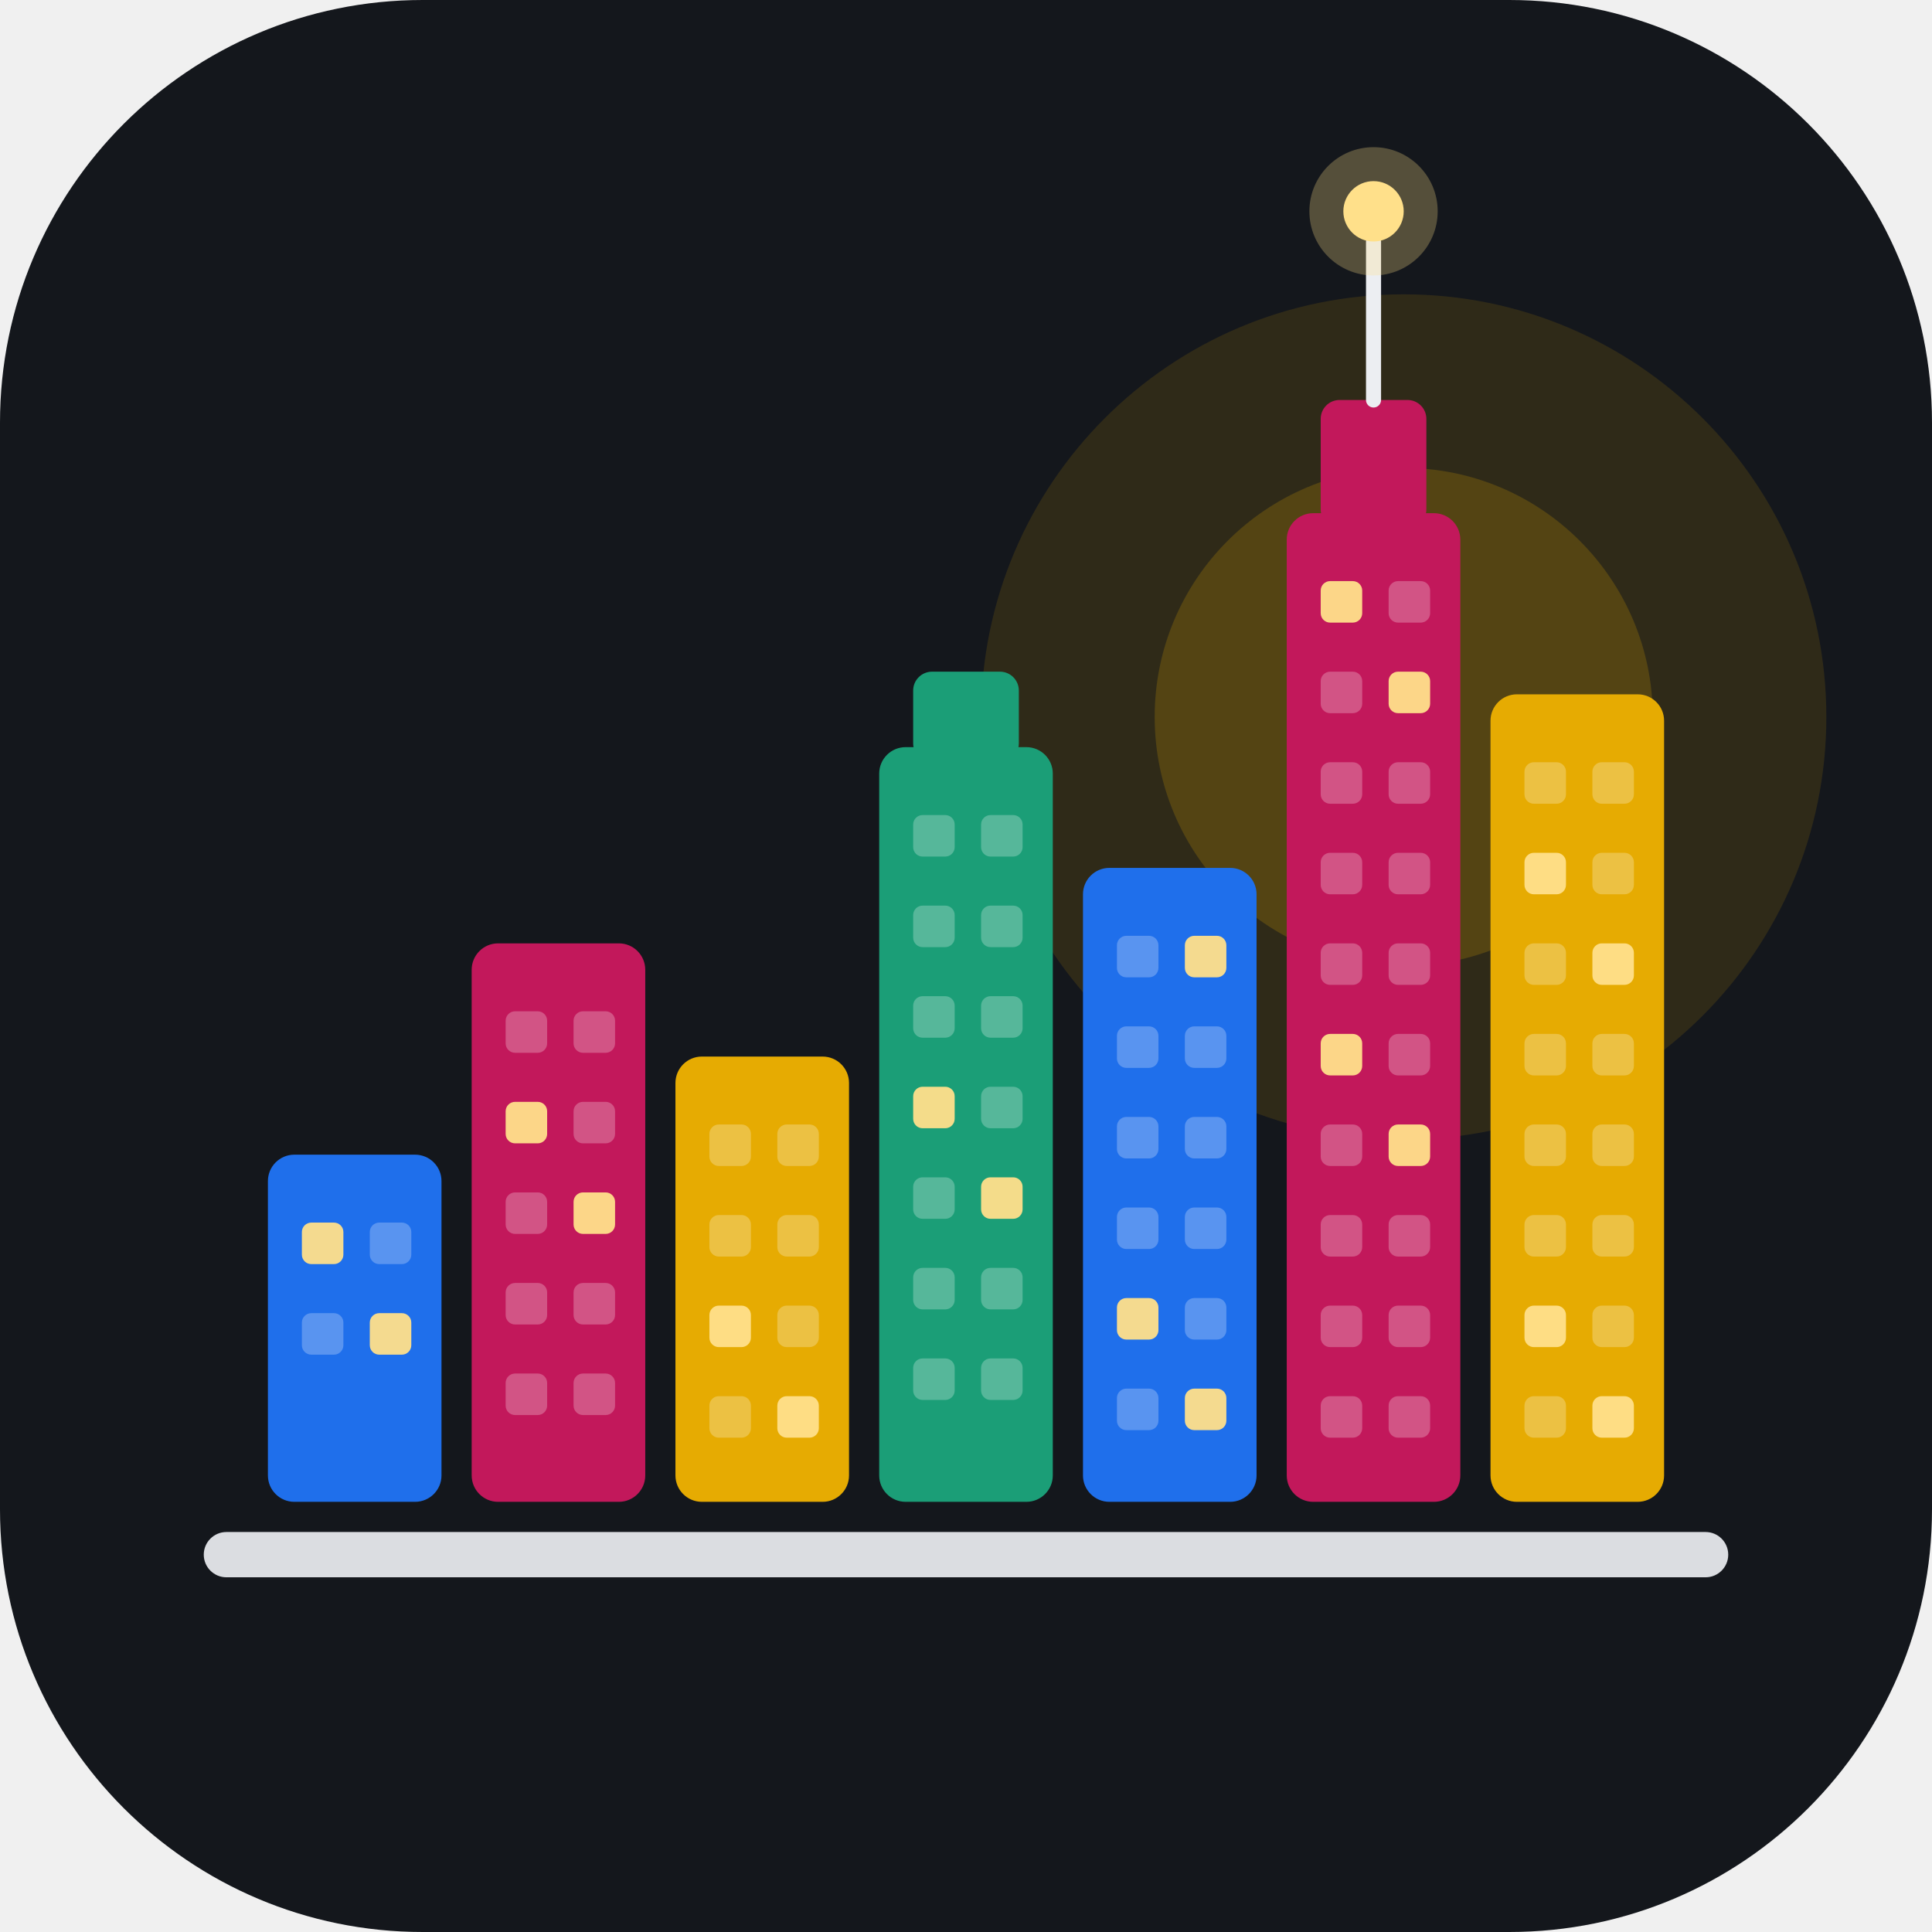
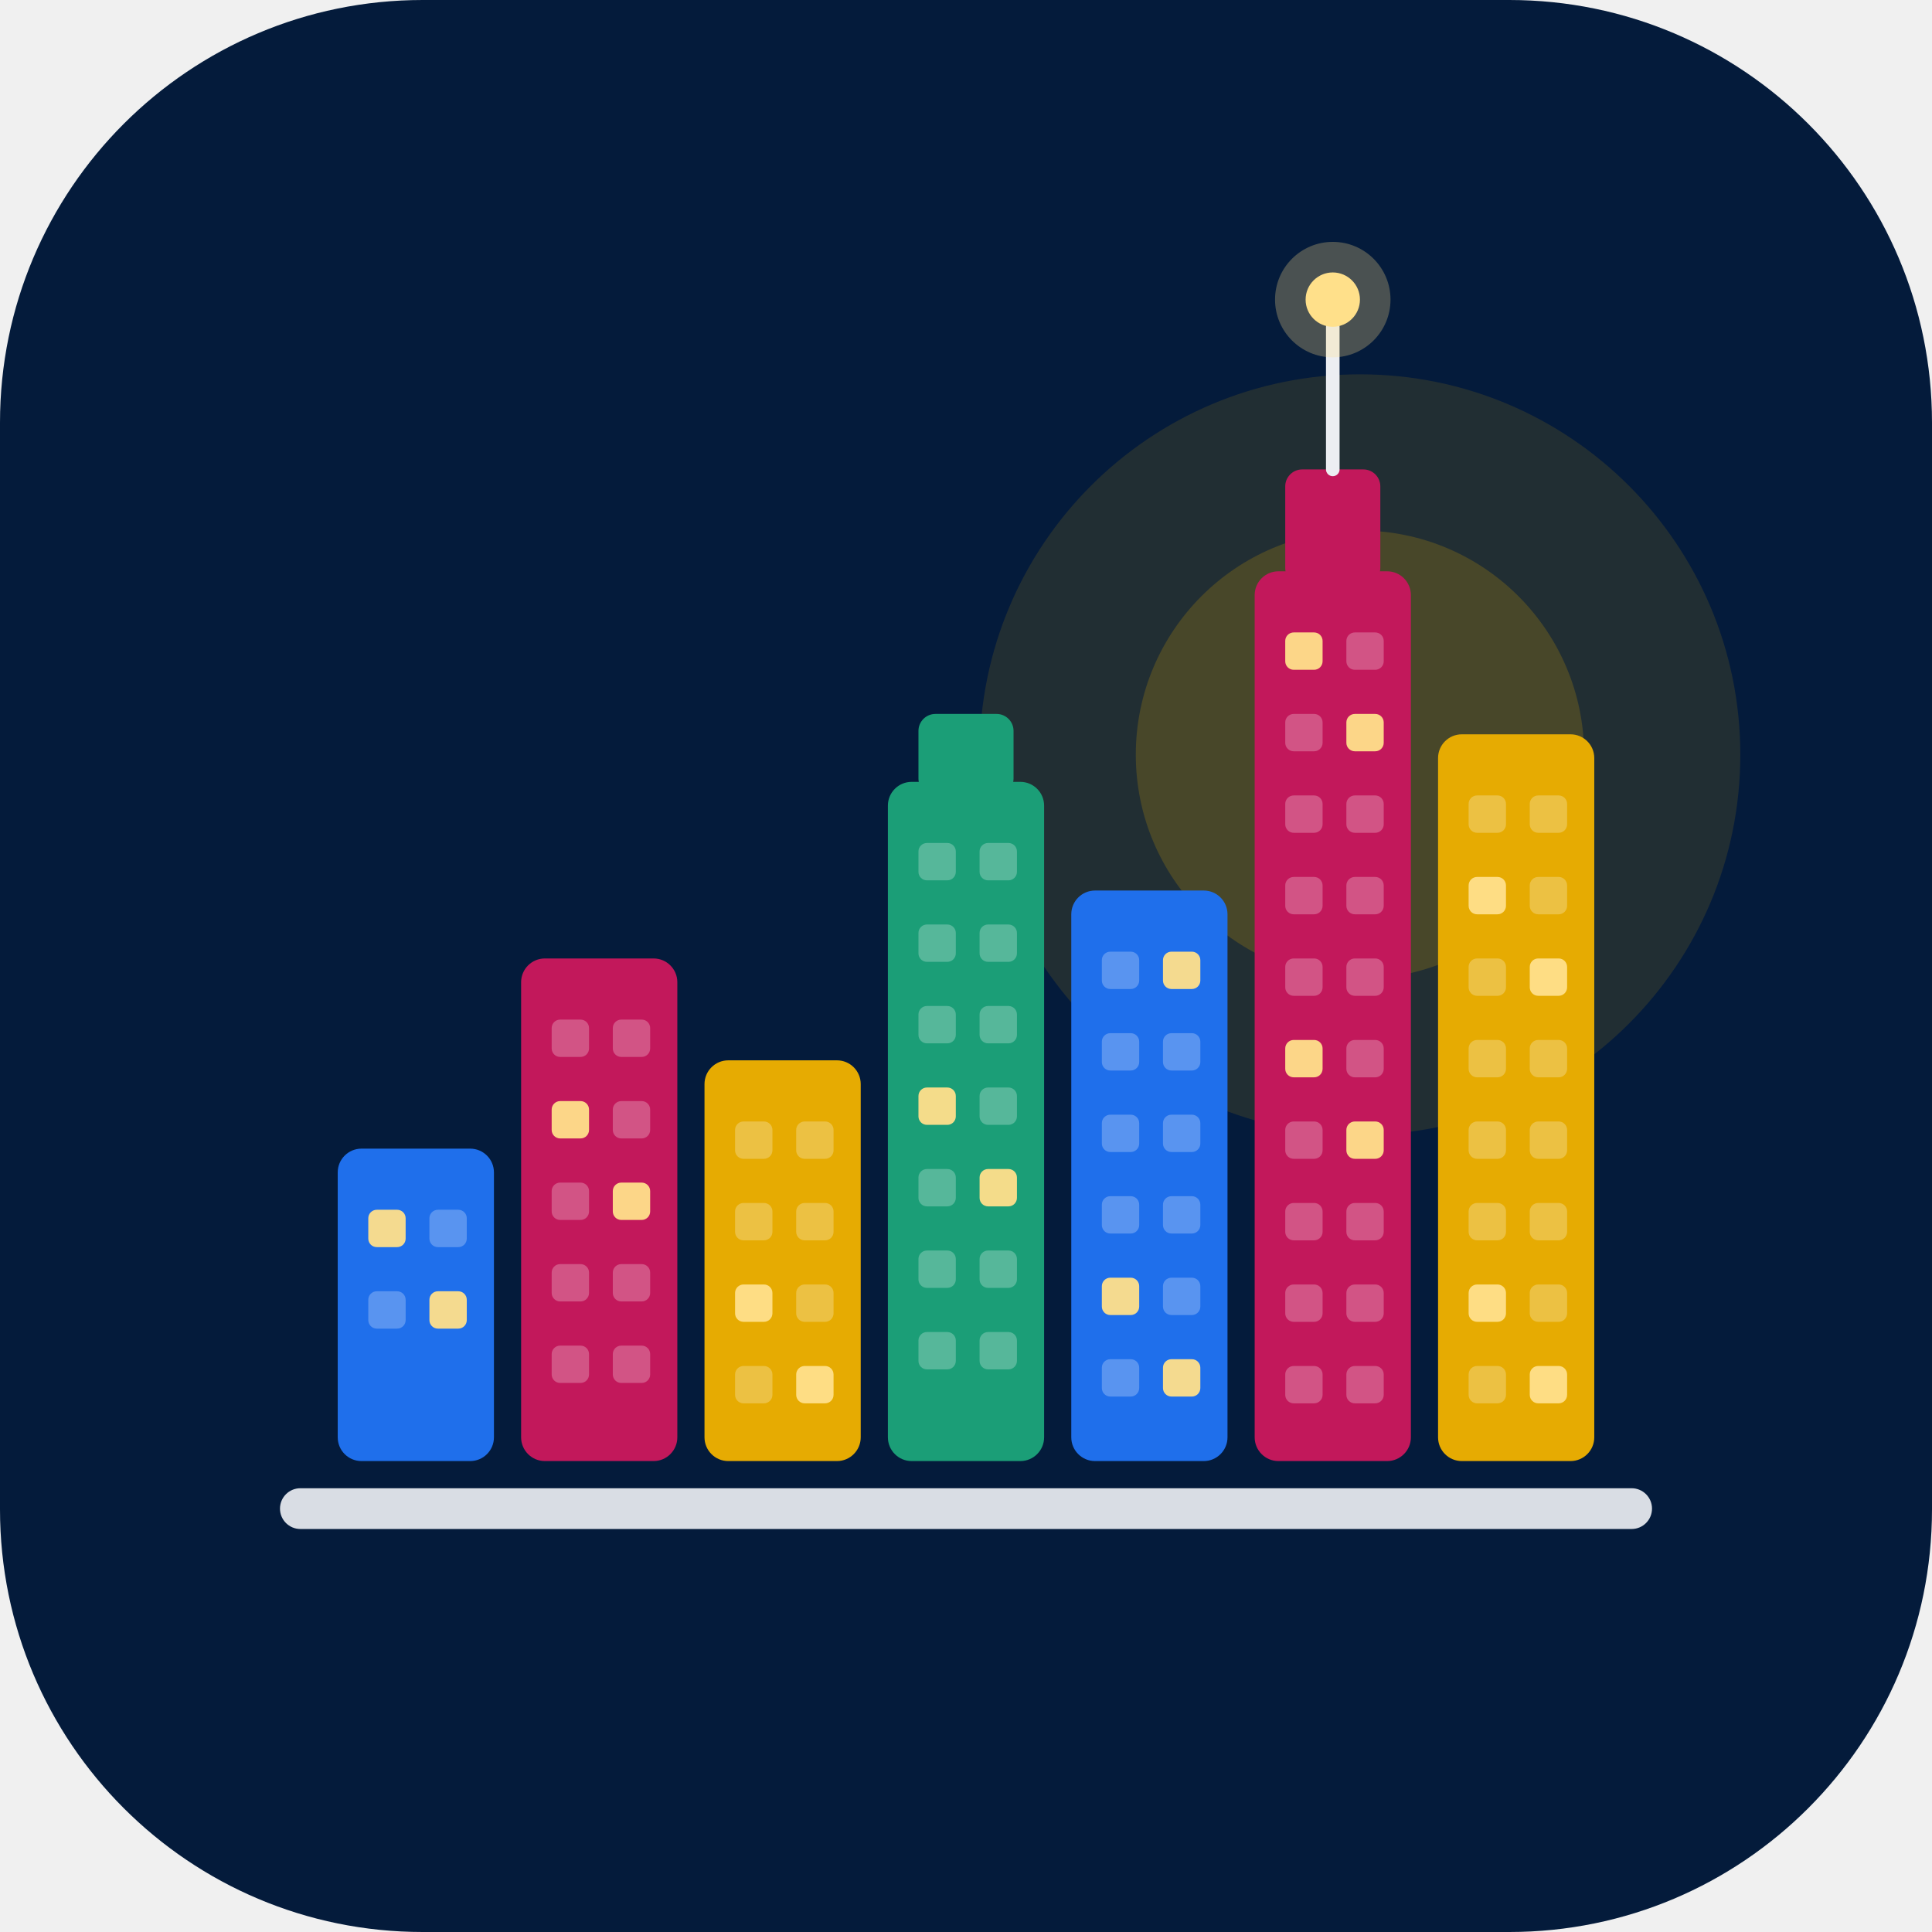
<svg xmlns="http://www.w3.org/2000/svg" viewBox="0 0 512 512" role="img" aria-label="Urbasim">
-   <rect width="512" height="512" rx="112" fill="#14171c" />
-   <circle cx="372" cy="190" r="112" fill="#e6ab02" opacity=".13" />
-   <circle cx="372" cy="190" r="66" fill="#e6ab02" opacity=".2" />
-   <rect x="71" y="306" width="46" height="92" rx="7" fill="#1f6feb" />
-   <rect x="80" y="324" width="11" height="11" rx="2.5" fill="#ffe08a" opacity="0.95" />
-   <rect x="98" y="324" width="11" height="11" rx="2.5" fill="#fff" opacity="0.26" />
-   <rect x="80" y="348" width="11" height="11" rx="2.5" fill="#fff" opacity="0.26" />
-   <rect x="98" y="348" width="11" height="11" rx="2.5" fill="#ffe08a" opacity="0.95" />
-   <rect x="125" y="250" width="46" height="148" rx="7" fill="#c2185b" />
-   <rect x="134" y="268" width="11" height="11" rx="2.5" fill="#fff" opacity="0.26" />
-   <rect x="152" y="268" width="11" height="11" rx="2.5" fill="#fff" opacity="0.26" />
-   <rect x="134" y="292" width="11" height="11" rx="2.5" fill="#ffe08a" opacity="0.95" />
-   <rect x="152" y="292" width="11" height="11" rx="2.5" fill="#fff" opacity="0.26" />
-   <rect x="134" y="316" width="11" height="11" rx="2.5" fill="#fff" opacity="0.26" />
-   <rect x="152" y="316" width="11" height="11" rx="2.5" fill="#ffe08a" opacity="0.95" />
-   <rect x="134" y="340" width="11" height="11" rx="2.5" fill="#fff" opacity="0.26" />
-   <rect x="152" y="340" width="11" height="11" rx="2.5" fill="#fff" opacity="0.26" />
-   <rect x="134" y="364" width="11" height="11" rx="2.5" fill="#fff" opacity="0.26" />
-   <rect x="152" y="364" width="11" height="11" rx="2.5" fill="#fff" opacity="0.26" />
-   <rect x="179" y="280" width="46" height="118" rx="7" fill="#e6ab02" />
-   <rect x="188" y="298" width="11" height="11" rx="2.5" fill="#fff" opacity="0.26" />
-   <rect x="206" y="298" width="11" height="11" rx="2.5" fill="#fff" opacity="0.26" />
-   <rect x="188" y="322" width="11" height="11" rx="2.5" fill="#fff" opacity="0.26" />
-   <rect x="206" y="322" width="11" height="11" rx="2.5" fill="#fff" opacity="0.26" />
-   <rect x="188" y="346" width="11" height="11" rx="2.5" fill="#ffe08a" opacity="0.95" />
-   <rect x="206" y="346" width="11" height="11" rx="2.5" fill="#fff" opacity="0.26" />
-   <rect x="188" y="370" width="11" height="11" rx="2.5" fill="#fff" opacity="0.26" />
-   <rect x="206" y="370" width="11" height="11" rx="2.5" fill="#ffe08a" opacity="0.95" />
-   <rect x="233" y="198" width="46" height="200" rx="7" fill="#1b9e77" />
-   <rect x="242" y="216" width="11" height="11" rx="2.5" fill="#fff" opacity="0.26" />
-   <rect x="260" y="216" width="11" height="11" rx="2.5" fill="#fff" opacity="0.26" />
-   <rect x="242" y="240" width="11" height="11" rx="2.5" fill="#fff" opacity="0.26" />
-   <rect x="260" y="240" width="11" height="11" rx="2.5" fill="#fff" opacity="0.26" />
-   <rect x="242" y="264" width="11" height="11" rx="2.5" fill="#fff" opacity="0.26" />
-   <rect x="260" y="264" width="11" height="11" rx="2.5" fill="#fff" opacity="0.26" />
-   <rect x="242" y="288" width="11" height="11" rx="2.5" fill="#ffe08a" opacity="0.95" />
-   <rect x="260" y="288" width="11" height="11" rx="2.5" fill="#fff" opacity="0.26" />
-   <rect x="242" y="312" width="11" height="11" rx="2.5" fill="#fff" opacity="0.26" />
-   <rect x="260" y="312" width="11" height="11" rx="2.5" fill="#ffe08a" opacity="0.95" />
-   <rect x="242" y="336" width="11" height="11" rx="2.5" fill="#fff" opacity="0.26" />
-   <rect x="260" y="336" width="11" height="11" rx="2.5" fill="#fff" opacity="0.26" />
-   <rect x="242" y="360" width="11" height="11" rx="2.5" fill="#fff" opacity="0.26" />
-   <rect x="260" y="360" width="11" height="11" rx="2.5" fill="#fff" opacity="0.26" />
-   <rect x="242" y="178" width="28" height="24" rx="5" fill="#1b9e77" />
-   <rect x="287" y="230" width="46" height="168" rx="7" fill="#1f6feb" />
-   <rect x="296" y="248" width="11" height="11" rx="2.5" fill="#fff" opacity="0.26" />
-   <rect x="314" y="248" width="11" height="11" rx="2.5" fill="#ffe08a" opacity="0.95" />
-   <rect x="296" y="272" width="11" height="11" rx="2.5" fill="#fff" opacity="0.26" />
-   <rect x="314" y="272" width="11" height="11" rx="2.5" fill="#fff" opacity="0.26" />
-   <rect x="296" y="296" width="11" height="11" rx="2.5" fill="#fff" opacity="0.26" />
-   <rect x="314" y="296" width="11" height="11" rx="2.5" fill="#fff" opacity="0.26" />
-   <rect x="296" y="320" width="11" height="11" rx="2.5" fill="#fff" opacity="0.26" />
-   <rect x="314" y="320" width="11" height="11" rx="2.5" fill="#fff" opacity="0.26" />
-   <rect x="296" y="344" width="11" height="11" rx="2.5" fill="#ffe08a" opacity="0.95" />
-   <rect x="314" y="344" width="11" height="11" rx="2.5" fill="#fff" opacity="0.26" />
-   <rect x="296" y="368" width="11" height="11" rx="2.5" fill="#fff" opacity="0.26" />
-   <rect x="314" y="368" width="11" height="11" rx="2.5" fill="#ffe08a" opacity="0.95" />
-   <rect x="341" y="136" width="46" height="262" rx="7" fill="#c2185b" />
-   <rect x="350" y="154" width="11" height="11" rx="2.5" fill="#ffe08a" opacity="0.95" />
-   <rect x="368" y="154" width="11" height="11" rx="2.5" fill="#fff" opacity="0.26" />
-   <rect x="350" y="178" width="11" height="11" rx="2.5" fill="#fff" opacity="0.26" />
-   <rect x="368" y="178" width="11" height="11" rx="2.5" fill="#ffe08a" opacity="0.95" />
-   <rect x="350" y="202" width="11" height="11" rx="2.5" fill="#fff" opacity="0.26" />
-   <rect x="368" y="202" width="11" height="11" rx="2.5" fill="#fff" opacity="0.26" />
-   <rect x="350" y="226" width="11" height="11" rx="2.5" fill="#fff" opacity="0.26" />
-   <rect x="368" y="226" width="11" height="11" rx="2.5" fill="#fff" opacity="0.26" />
-   <rect x="350" y="250" width="11" height="11" rx="2.5" fill="#fff" opacity="0.26" />
-   <rect x="368" y="250" width="11" height="11" rx="2.5" fill="#fff" opacity="0.26" />
-   <rect x="350" y="274" width="11" height="11" rx="2.5" fill="#ffe08a" opacity="0.95" />
-   <rect x="368" y="274" width="11" height="11" rx="2.5" fill="#fff" opacity="0.26" />
-   <rect x="350" y="298" width="11" height="11" rx="2.5" fill="#fff" opacity="0.26" />
-   <rect x="368" y="298" width="11" height="11" rx="2.5" fill="#ffe08a" opacity="0.95" />
-   <rect x="350" y="322" width="11" height="11" rx="2.5" fill="#fff" opacity="0.26" />
-   <rect x="368" y="322" width="11" height="11" rx="2.5" fill="#fff" opacity="0.26" />
-   <rect x="350" y="346" width="11" height="11" rx="2.5" fill="#fff" opacity="0.26" />
-   <rect x="368" y="346" width="11" height="11" rx="2.5" fill="#fff" opacity="0.26" />
-   <rect x="350" y="370" width="11" height="11" rx="2.5" fill="#fff" opacity="0.26" />
-   <rect x="368" y="370" width="11" height="11" rx="2.5" fill="#fff" opacity="0.26" />
-   <rect x="395" y="184" width="46" height="214" rx="7" fill="#e6ab02" />
-   <rect x="404" y="202" width="11" height="11" rx="2.5" fill="#fff" opacity="0.26" />
-   <rect x="422" y="202" width="11" height="11" rx="2.5" fill="#fff" opacity="0.26" />
-   <rect x="404" y="226" width="11" height="11" rx="2.5" fill="#ffe08a" opacity="0.95" />
-   <rect x="422" y="226" width="11" height="11" rx="2.5" fill="#fff" opacity="0.26" />
-   <rect x="404" y="250" width="11" height="11" rx="2.5" fill="#fff" opacity="0.26" />
-   <rect x="422" y="250" width="11" height="11" rx="2.5" fill="#ffe08a" opacity="0.95" />
-   <rect x="404" y="274" width="11" height="11" rx="2.5" fill="#fff" opacity="0.26" />
-   <rect x="422" y="274" width="11" height="11" rx="2.5" fill="#fff" opacity="0.26" />
-   <rect x="404" y="298" width="11" height="11" rx="2.5" fill="#fff" opacity="0.26" />
-   <rect x="422" y="298" width="11" height="11" rx="2.5" fill="#fff" opacity="0.26" />
-   <rect x="404" y="322" width="11" height="11" rx="2.5" fill="#fff" opacity="0.26" />
-   <rect x="422" y="322" width="11" height="11" rx="2.5" fill="#fff" opacity="0.26" />
-   <rect x="404" y="346" width="11" height="11" rx="2.5" fill="#ffe08a" opacity="0.95" />
-   <rect x="422" y="346" width="11" height="11" rx="2.5" fill="#fff" opacity="0.26" />
-   <rect x="404" y="370" width="11" height="11" rx="2.5" fill="#fff" opacity="0.26" />
-   <rect x="422" y="370" width="11" height="11" rx="2.5" fill="#ffe08a" opacity="0.95" />
-   <rect x="350" y="106" width="28" height="34" rx="5" fill="#c2185b" />
-   <rect x="362" y="62" width="4" height="46" rx="2" fill="#eceef2" />
-   <circle cx="364" cy="56" r="17" fill="#ffe08a" opacity=".28" />
-   <circle cx="364" cy="56" r="8" fill="#ffe08a" />
-   <rect x="54" y="406" width="404" height="12" rx="6" fill="#eceef2" opacity=".92" />
+   <rect width="512" height="512" rx="112" fill="#041b3b" />
+   <g transform="translate(25.6 29) scale(.9)">
+     <circle cx="372" cy="190" r="112" fill="#e6ab02" opacity=".13" />
+     <circle cx="372" cy="190" r="66" fill="#e6ab02" opacity=".2" />
+     <rect x="71" y="306" width="46" height="92" rx="7" fill="#1f6feb" />
+     <rect x="80" y="324" width="11" height="11" rx="2.5" fill="#ffe08a" opacity="0.95" />
+     <rect x="98" y="324" width="11" height="11" rx="2.5" fill="#fff" opacity="0.26" />
+     <rect x="80" y="348" width="11" height="11" rx="2.5" fill="#fff" opacity="0.26" />
+     <rect x="98" y="348" width="11" height="11" rx="2.5" fill="#ffe08a" opacity="0.95" />
+     <rect x="125" y="250" width="46" height="148" rx="7" fill="#c2185b" />
+     <rect x="134" y="268" width="11" height="11" rx="2.5" fill="#fff" opacity="0.26" />
+     <rect x="152" y="268" width="11" height="11" rx="2.5" fill="#fff" opacity="0.26" />
+     <rect x="134" y="292" width="11" height="11" rx="2.5" fill="#ffe08a" opacity="0.95" />
+     <rect x="152" y="292" width="11" height="11" rx="2.5" fill="#fff" opacity="0.26" />
+     <rect x="134" y="316" width="11" height="11" rx="2.5" fill="#fff" opacity="0.26" />
+     <rect x="152" y="316" width="11" height="11" rx="2.5" fill="#ffe08a" opacity="0.95" />
+     <rect x="134" y="340" width="11" height="11" rx="2.5" fill="#fff" opacity="0.26" />
+     <rect x="152" y="340" width="11" height="11" rx="2.5" fill="#fff" opacity="0.26" />
+     <rect x="134" y="364" width="11" height="11" rx="2.5" fill="#fff" opacity="0.26" />
+     <rect x="152" y="364" width="11" height="11" rx="2.5" fill="#fff" opacity="0.26" />
+     <rect x="179" y="280" width="46" height="118" rx="7" fill="#e6ab02" />
+     <rect x="188" y="298" width="11" height="11" rx="2.5" fill="#fff" opacity="0.26" />
+     <rect x="206" y="298" width="11" height="11" rx="2.5" fill="#fff" opacity="0.26" />
+     <rect x="188" y="322" width="11" height="11" rx="2.5" fill="#fff" opacity="0.26" />
+     <rect x="206" y="322" width="11" height="11" rx="2.5" fill="#fff" opacity="0.26" />
+     <rect x="188" y="346" width="11" height="11" rx="2.5" fill="#ffe08a" opacity="0.95" />
+     <rect x="206" y="346" width="11" height="11" rx="2.5" fill="#fff" opacity="0.26" />
+     <rect x="188" y="370" width="11" height="11" rx="2.5" fill="#fff" opacity="0.26" />
+     <rect x="206" y="370" width="11" height="11" rx="2.5" fill="#ffe08a" opacity="0.95" />
+     <rect x="233" y="198" width="46" height="200" rx="7" fill="#1b9e77" />
+     <rect x="242" y="216" width="11" height="11" rx="2.5" fill="#fff" opacity="0.26" />
+     <rect x="260" y="216" width="11" height="11" rx="2.5" fill="#fff" opacity="0.26" />
+     <rect x="242" y="240" width="11" height="11" rx="2.5" fill="#fff" opacity="0.26" />
+     <rect x="260" y="240" width="11" height="11" rx="2.5" fill="#fff" opacity="0.26" />
+     <rect x="242" y="264" width="11" height="11" rx="2.5" fill="#fff" opacity="0.26" />
+     <rect x="260" y="264" width="11" height="11" rx="2.5" fill="#fff" opacity="0.26" />
+     <rect x="242" y="288" width="11" height="11" rx="2.5" fill="#ffe08a" opacity="0.95" />
+     <rect x="260" y="288" width="11" height="11" rx="2.5" fill="#fff" opacity="0.26" />
+     <rect x="242" y="312" width="11" height="11" rx="2.5" fill="#fff" opacity="0.26" />
+     <rect x="260" y="312" width="11" height="11" rx="2.5" fill="#ffe08a" opacity="0.95" />
+     <rect x="242" y="336" width="11" height="11" rx="2.5" fill="#fff" opacity="0.26" />
+     <rect x="260" y="336" width="11" height="11" rx="2.5" fill="#fff" opacity="0.26" />
+     <rect x="242" y="360" width="11" height="11" rx="2.5" fill="#fff" opacity="0.26" />
+     <rect x="260" y="360" width="11" height="11" rx="2.5" fill="#fff" opacity="0.26" />
+     <rect x="242" y="178" width="28" height="24" rx="5" fill="#1b9e77" />
+     <rect x="287" y="230" width="46" height="168" rx="7" fill="#1f6feb" />
+     <rect x="296" y="248" width="11" height="11" rx="2.5" fill="#fff" opacity="0.26" />
+     <rect x="314" y="248" width="11" height="11" rx="2.5" fill="#ffe08a" opacity="0.95" />
+     <rect x="296" y="272" width="11" height="11" rx="2.5" fill="#fff" opacity="0.26" />
+     <rect x="314" y="272" width="11" height="11" rx="2.5" fill="#fff" opacity="0.26" />
+     <rect x="296" y="296" width="11" height="11" rx="2.5" fill="#fff" opacity="0.26" />
+     <rect x="314" y="296" width="11" height="11" rx="2.5" fill="#fff" opacity="0.26" />
+     <rect x="296" y="320" width="11" height="11" rx="2.5" fill="#fff" opacity="0.26" />
+     <rect x="314" y="320" width="11" height="11" rx="2.5" fill="#fff" opacity="0.26" />
+     <rect x="296" y="344" width="11" height="11" rx="2.5" fill="#ffe08a" opacity="0.95" />
+     <rect x="314" y="344" width="11" height="11" rx="2.5" fill="#fff" opacity="0.26" />
+     <rect x="296" y="368" width="11" height="11" rx="2.5" fill="#fff" opacity="0.26" />
+     <rect x="314" y="368" width="11" height="11" rx="2.5" fill="#ffe08a" opacity="0.95" />
+     <rect x="341" y="136" width="46" height="262" rx="7" fill="#c2185b" />
+     <rect x="350" y="154" width="11" height="11" rx="2.5" fill="#ffe08a" opacity="0.95" />
+     <rect x="368" y="154" width="11" height="11" rx="2.5" fill="#fff" opacity="0.26" />
+     <rect x="350" y="178" width="11" height="11" rx="2.5" fill="#fff" opacity="0.26" />
+     <rect x="368" y="178" width="11" height="11" rx="2.5" fill="#ffe08a" opacity="0.95" />
+     <rect x="350" y="202" width="11" height="11" rx="2.5" fill="#fff" opacity="0.26" />
+     <rect x="368" y="202" width="11" height="11" rx="2.5" fill="#fff" opacity="0.26" />
+     <rect x="350" y="226" width="11" height="11" rx="2.5" fill="#fff" opacity="0.26" />
+     <rect x="368" y="226" width="11" height="11" rx="2.5" fill="#fff" opacity="0.26" />
+     <rect x="350" y="250" width="11" height="11" rx="2.5" fill="#fff" opacity="0.26" />
+     <rect x="368" y="250" width="11" height="11" rx="2.5" fill="#fff" opacity="0.26" />
+     <rect x="350" y="274" width="11" height="11" rx="2.5" fill="#ffe08a" opacity="0.95" />
+     <rect x="368" y="274" width="11" height="11" rx="2.5" fill="#fff" opacity="0.26" />
+     <rect x="350" y="298" width="11" height="11" rx="2.5" fill="#fff" opacity="0.26" />
+     <rect x="368" y="298" width="11" height="11" rx="2.5" fill="#ffe08a" opacity="0.95" />
+     <rect x="350" y="322" width="11" height="11" rx="2.5" fill="#fff" opacity="0.26" />
+     <rect x="368" y="322" width="11" height="11" rx="2.5" fill="#fff" opacity="0.26" />
+     <rect x="350" y="346" width="11" height="11" rx="2.5" fill="#fff" opacity="0.26" />
+     <rect x="368" y="346" width="11" height="11" rx="2.5" fill="#fff" opacity="0.26" />
+     <rect x="350" y="370" width="11" height="11" rx="2.5" fill="#fff" opacity="0.26" />
+     <rect x="368" y="370" width="11" height="11" rx="2.5" fill="#fff" opacity="0.26" />
+     <rect x="395" y="184" width="46" height="214" rx="7" fill="#e6ab02" />
+     <rect x="404" y="202" width="11" height="11" rx="2.5" fill="#fff" opacity="0.26" />
+     <rect x="422" y="202" width="11" height="11" rx="2.5" fill="#fff" opacity="0.26" />
+     <rect x="404" y="226" width="11" height="11" rx="2.5" fill="#ffe08a" opacity="0.95" />
+     <rect x="422" y="226" width="11" height="11" rx="2.5" fill="#fff" opacity="0.26" />
+     <rect x="404" y="250" width="11" height="11" rx="2.5" fill="#fff" opacity="0.26" />
+     <rect x="422" y="250" width="11" height="11" rx="2.5" fill="#ffe08a" opacity="0.95" />
+     <rect x="404" y="274" width="11" height="11" rx="2.5" fill="#fff" opacity="0.26" />
+     <rect x="422" y="274" width="11" height="11" rx="2.5" fill="#fff" opacity="0.26" />
+     <rect x="404" y="298" width="11" height="11" rx="2.5" fill="#fff" opacity="0.26" />
+     <rect x="422" y="298" width="11" height="11" rx="2.5" fill="#fff" opacity="0.26" />
+     <rect x="404" y="322" width="11" height="11" rx="2.5" fill="#fff" opacity="0.26" />
+     <rect x="422" y="322" width="11" height="11" rx="2.5" fill="#fff" opacity="0.26" />
+     <rect x="404" y="346" width="11" height="11" rx="2.5" fill="#ffe08a" opacity="0.95" />
+     <rect x="422" y="346" width="11" height="11" rx="2.5" fill="#fff" opacity="0.26" />
+     <rect x="404" y="370" width="11" height="11" rx="2.5" fill="#fff" opacity="0.26" />
+     <rect x="422" y="370" width="11" height="11" rx="2.5" fill="#ffe08a" opacity="0.95" />
+     <rect x="350" y="106" width="28" height="34" rx="5" fill="#c2185b" />
+     <rect x="362" y="62" width="4" height="46" rx="2" fill="#eceef2" />
+     <circle cx="364" cy="56" r="17" fill="#ffe08a" opacity=".28" />
+     <circle cx="364" cy="56" r="8" fill="#ffe08a" />
+     <rect x="54" y="406" width="404" height="12" rx="6" fill="#eceef2" opacity=".92" />
+   </g>
</svg>
